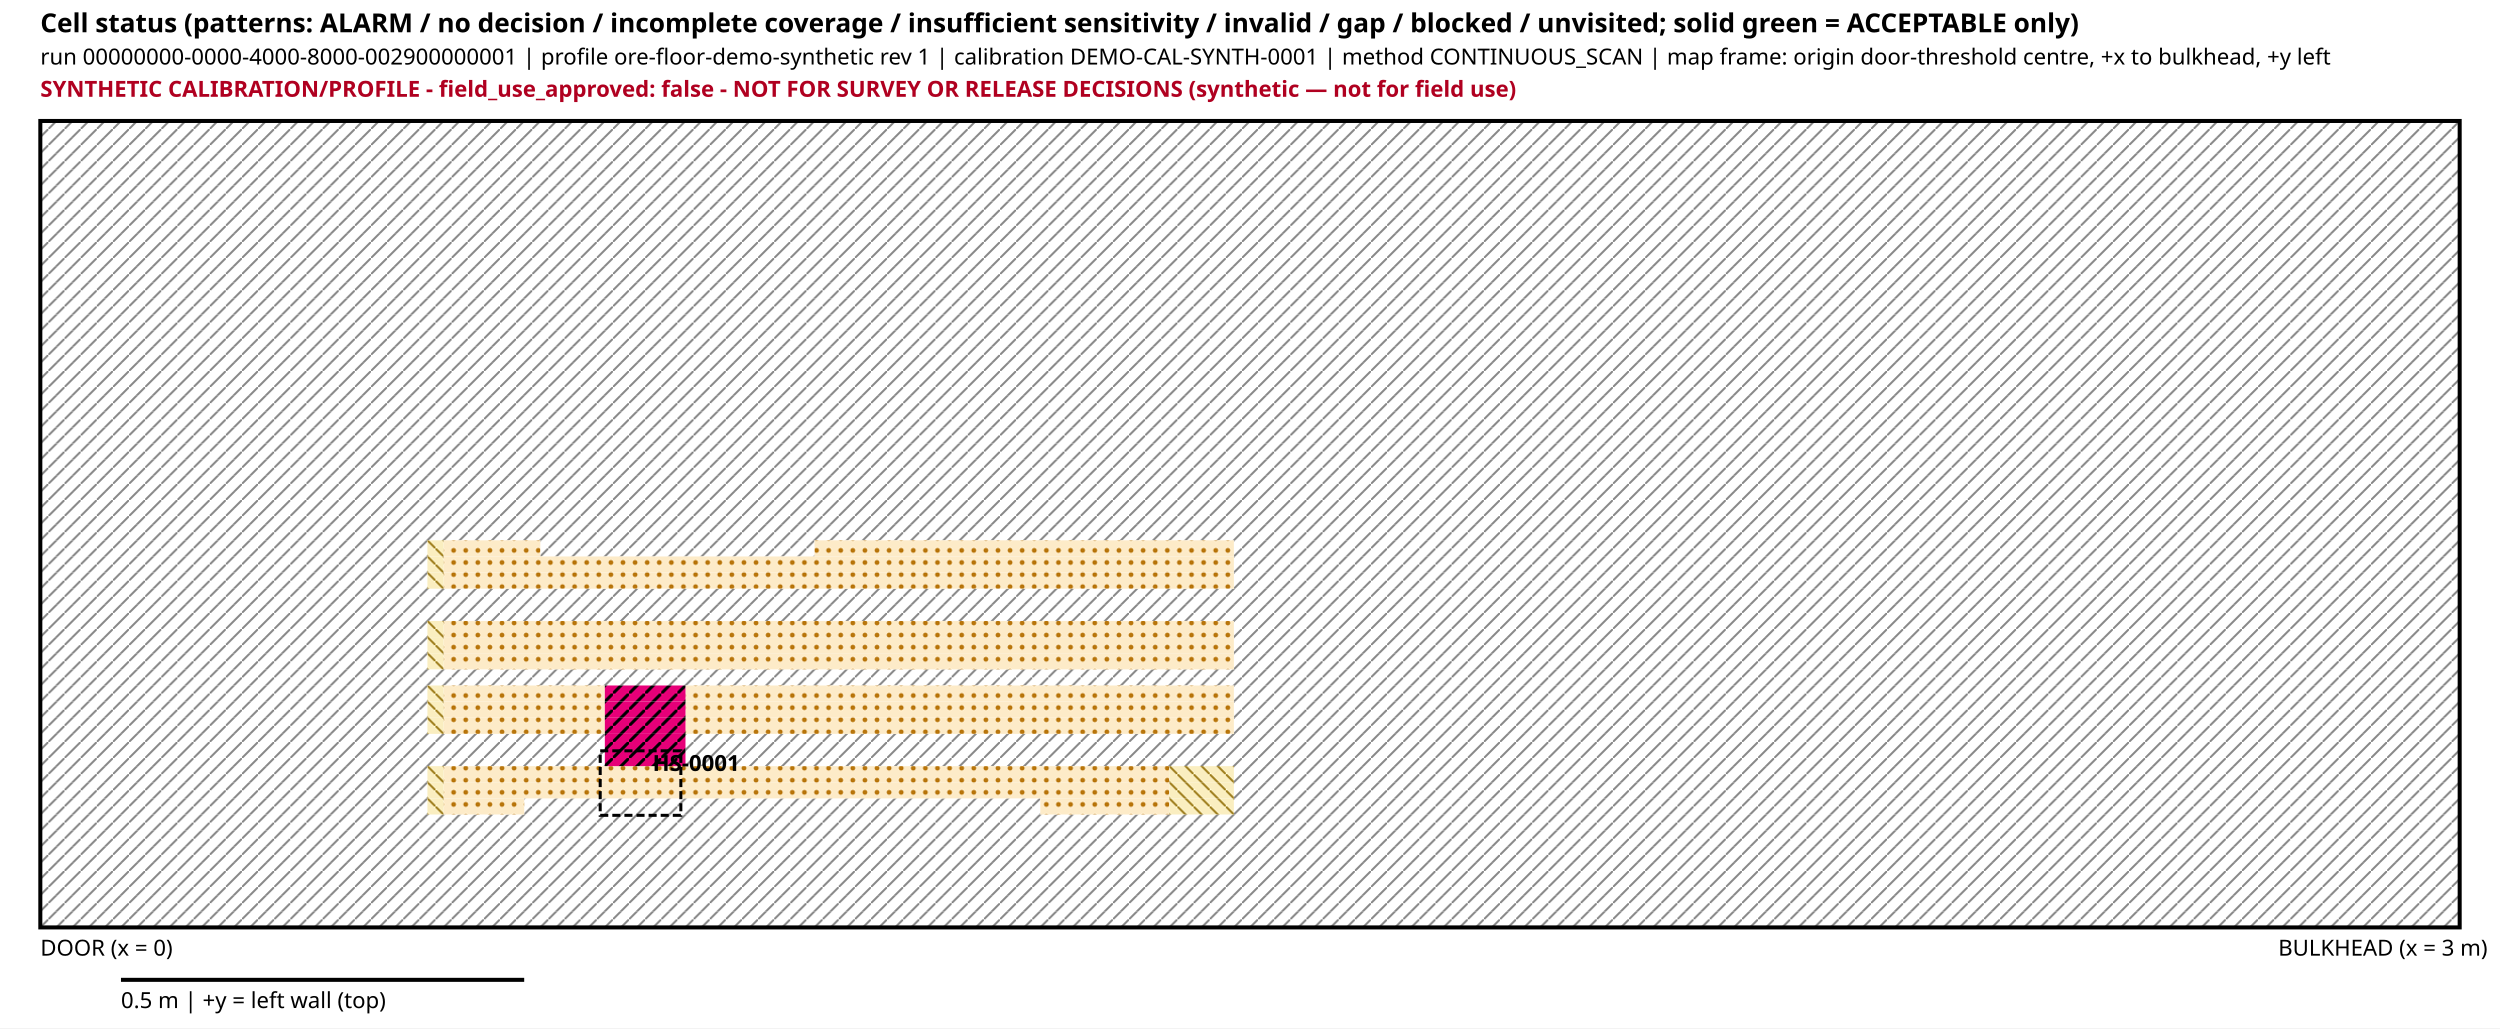
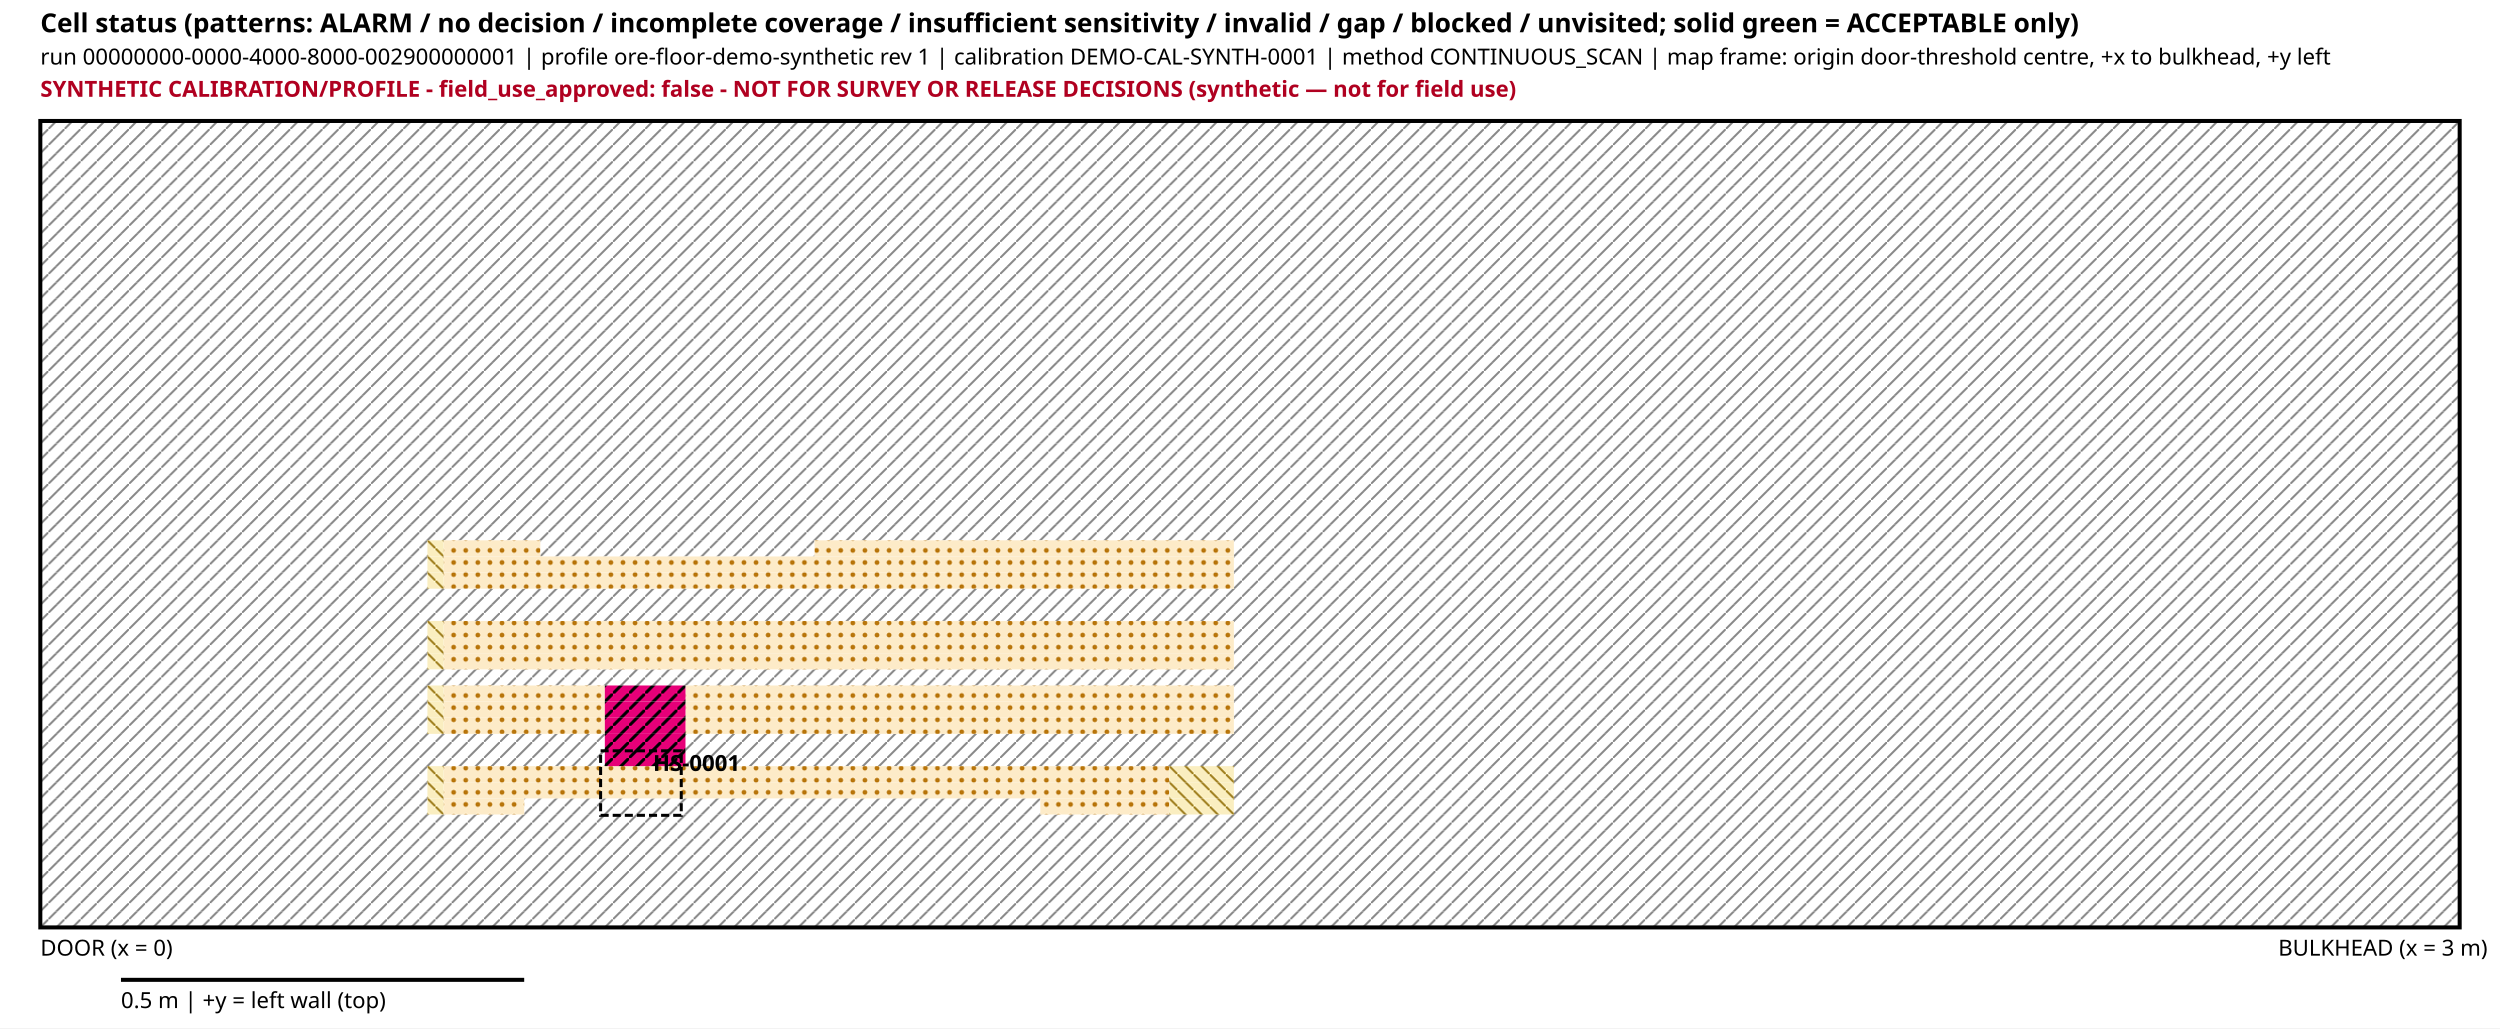
<svg xmlns="http://www.w3.org/2000/svg" width="1240" height="510" viewBox="0 0 1240 510" font-family="sans-serif" font-size="11">
  <defs>
    <pattern id="p-UNVISITED" width="8" height="8" patternUnits="userSpaceOnUse">
      <rect width="8" height="8" fill="#fff" />
      <path d="M0 8L8 0" stroke="#888" stroke-width="1" />
    </pattern>
    <pattern id="p-INVALID_DATA" width="8" height="8" patternUnits="userSpaceOnUse">
      <rect width="8" height="8" fill="#f6d5d5" />
      <path d="M0 0L8 8M0 8L8 0" stroke="#c83c3c" stroke-width="1" />
    </pattern>
    <pattern id="p-INSUFFICIENT_SENSITIVITY" width="6" height="6" patternUnits="userSpaceOnUse">
      <rect width="6" height="6" fill="#fdebc8" />
      <circle cx="3" cy="3" r="1.2" fill="#b9770e" />
    </pattern>
    <pattern id="p-BLOCKED" width="8" height="8" patternUnits="userSpaceOnUse">
      <rect width="8" height="8" fill="#e4dcf0" />
      <path d="M0 4H8" stroke="#785aa0" stroke-width="2" />
    </pattern>
    <pattern id="p-EXCLUDED" width="8" height="8" patternUnits="userSpaceOnUse">
      <rect width="8" height="8" fill="#5a5a5a" />
    </pattern>
    <pattern id="p-ACCEPTABLE" width="8" height="8" patternUnits="userSpaceOnUse">
      <rect width="8" height="8" fill="#2e8b57" />
    </pattern>
    <pattern id="p-NO_DECISION" width="8" height="8" patternUnits="userSpaceOnUse">
      <rect width="8" height="8" fill="#e6e6f2" />
      <path d="M0 4H8M4 0V8" stroke="#6a6aa0" stroke-width="1" />
    </pattern>
    <pattern id="p-INCOMPLETE_COVERAGE" width="8" height="8" patternUnits="userSpaceOnUse">
      <rect width="8" height="8" fill="#faeec0" />
      <path d="M0 0L8 8" stroke="#a08020" stroke-width="1" />
    </pattern>
    <pattern id="p-ALARM" width="8" height="8" patternUnits="userSpaceOnUse">
      <rect width="8" height="8" fill="#e60078" />
      <path d="M0 8L8 0" stroke="#000" stroke-width="1.5" />
    </pattern>
    <pattern id="p-ACQUISITION_GAP" width="8" height="8" patternUnits="userSpaceOnUse">
      <rect width="8" height="8" fill="#ddd" />
      <circle cx="4" cy="4" r="2" fill="#666" />
    </pattern>
  </defs>
  <rect width="1240" height="510" fill="#fff" />
  <text x="20" y="16" font-size="13" font-weight="bold">Cell status (patterns: ALARM / no decision / incomplete coverage / insufficient sensitivity / invalid / gap / blocked / unvisited; solid green = ACCEPTABLE only)</text>
  <text x="20" y="32">run 00000000-0000-4000-8000-002900000001 | profile ore-floor-demo-synthetic rev 1 | calibration DEMO-CAL-SYNTH-0001 | method CONTINUOUS_SCAN | map frame: origin door-threshold centre, +x to bulkhead, +y left</text>
  <text x="20" y="48" fill="#b00020" font-weight="bold">SYNTHETIC CALIBRATION/PROFILE - field_use_approved: false - NOT FOR SURVEY OR RELEASE DECISIONS (synthetic — not for field use)</text>
  <rect x="20.0" y="452.0" width="1200.0" height="8.0" fill="url(#p-UNVISITED)" />
  <rect x="20.0" y="444.0" width="1200.0" height="8.0" fill="url(#p-UNVISITED)" />
  <rect x="20.0" y="436.0" width="1200.0" height="8.0" fill="url(#p-UNVISITED)" />
  <rect x="20.0" y="428.0" width="1200.0" height="8.0" fill="url(#p-UNVISITED)" />
  <rect x="20.0" y="420.0" width="1200.0" height="8.0" fill="url(#p-UNVISITED)" />
  <rect x="20.0" y="412.0" width="1200.0" height="8.0" fill="url(#p-UNVISITED)" />
  <rect x="20.0" y="404.0" width="1200.0" height="8.0" fill="url(#p-UNVISITED)" />
  <rect x="20.0" y="396.0" width="192.0" height="8.0" fill="url(#p-UNVISITED)" />
  <rect x="260.0" y="396.0" width="256.0" height="8.0" fill="url(#p-UNVISITED)" />
  <rect x="612.0" y="396.0" width="608.0" height="8.0" fill="url(#p-UNVISITED)" />
  <rect x="20.0" y="388.0" width="192.0" height="8.0" fill="url(#p-UNVISITED)" />
  <rect x="612.0" y="388.0" width="608.0" height="8.0" fill="url(#p-UNVISITED)" />
  <rect x="20.0" y="380.0" width="192.0" height="8.0" fill="url(#p-UNVISITED)" />
  <rect x="612.0" y="380.0" width="608.0" height="8.0" fill="url(#p-UNVISITED)" />
  <rect x="20.0" y="372.0" width="280.0" height="8.0" fill="url(#p-UNVISITED)" />
  <rect x="340.0" y="372.0" width="880.0" height="8.0" fill="url(#p-UNVISITED)" />
  <rect x="20.0" y="364.0" width="280.0" height="8.0" fill="url(#p-UNVISITED)" />
  <rect x="340.0" y="364.0" width="880.0" height="8.0" fill="url(#p-UNVISITED)" />
  <rect x="20.0" y="356.0" width="192.0" height="8.0" fill="url(#p-UNVISITED)" />
  <rect x="612.0" y="356.0" width="608.0" height="8.0" fill="url(#p-UNVISITED)" />
  <rect x="20.0" y="348.0" width="192.0" height="8.0" fill="url(#p-UNVISITED)" />
  <rect x="612.0" y="348.0" width="608.0" height="8.0" fill="url(#p-UNVISITED)" />
  <rect x="20.0" y="340.0" width="192.0" height="8.0" fill="url(#p-UNVISITED)" />
  <rect x="612.0" y="340.0" width="608.0" height="8.0" fill="url(#p-UNVISITED)" />
  <rect x="20.0" y="332.0" width="1200.0" height="8.0" fill="url(#p-UNVISITED)" />
  <rect x="20.0" y="324.0" width="192.0" height="8.0" fill="url(#p-UNVISITED)" />
  <rect x="612.0" y="324.0" width="608.0" height="8.0" fill="url(#p-UNVISITED)" />
  <rect x="20.0" y="316.0" width="192.0" height="8.0" fill="url(#p-UNVISITED)" />
  <rect x="612.0" y="316.0" width="608.0" height="8.0" fill="url(#p-UNVISITED)" />
  <rect x="20.0" y="308.0" width="192.0" height="8.0" fill="url(#p-UNVISITED)" />
  <rect x="612.0" y="308.0" width="608.0" height="8.0" fill="url(#p-UNVISITED)" />
  <rect x="20.0" y="300.0" width="1200.0" height="8.0" fill="url(#p-UNVISITED)" />
  <rect x="20.0" y="292.0" width="1200.0" height="8.0" fill="url(#p-UNVISITED)" />
  <rect x="20.0" y="284.0" width="192.0" height="8.0" fill="url(#p-UNVISITED)" />
  <rect x="612.0" y="284.0" width="608.0" height="8.0" fill="url(#p-UNVISITED)" />
  <rect x="20.0" y="276.0" width="192.0" height="8.0" fill="url(#p-UNVISITED)" />
  <rect x="612.0" y="276.0" width="608.0" height="8.0" fill="url(#p-UNVISITED)" />
  <rect x="20.0" y="268.0" width="192.0" height="8.0" fill="url(#p-UNVISITED)" />
  <rect x="268.0" y="268.0" width="136.0" height="8.0" fill="url(#p-UNVISITED)" />
  <rect x="612.0" y="268.0" width="608.0" height="8.0" fill="url(#p-UNVISITED)" />
  <rect x="20.0" y="260.0" width="1200.0" height="8.0" fill="url(#p-UNVISITED)" />
  <rect x="20.0" y="252.0" width="1200.0" height="8.0" fill="url(#p-UNVISITED)" />
  <rect x="20.0" y="244.0" width="1200.0" height="8.0" fill="url(#p-UNVISITED)" />
  <rect x="20.0" y="236.0" width="1200.0" height="8.0" fill="url(#p-UNVISITED)" />
  <rect x="20.0" y="228.0" width="1200.0" height="8.0" fill="url(#p-UNVISITED)" />
  <rect x="20.0" y="220.0" width="1200.0" height="8.0" fill="url(#p-UNVISITED)" />
  <rect x="20.0" y="212.0" width="1200.0" height="8.0" fill="url(#p-UNVISITED)" />
  <rect x="20.0" y="204.0" width="1200.0" height="8.0" fill="url(#p-UNVISITED)" />
  <rect x="20.0" y="196.0" width="1200.0" height="8.0" fill="url(#p-UNVISITED)" />
  <rect x="20.0" y="188.0" width="1200.0" height="8.0" fill="url(#p-UNVISITED)" />
  <rect x="20.0" y="180.0" width="1200.0" height="8.0" fill="url(#p-UNVISITED)" />
  <rect x="20.0" y="172.0" width="1200.0" height="8.0" fill="url(#p-UNVISITED)" />
  <rect x="20.0" y="164.0" width="1200.0" height="8.0" fill="url(#p-UNVISITED)" />
  <rect x="20.0" y="156.0" width="1200.0" height="8.0" fill="url(#p-UNVISITED)" />
  <rect x="20.0" y="148.0" width="1200.0" height="8.0" fill="url(#p-UNVISITED)" />
  <rect x="20.0" y="140.0" width="1200.0" height="8.0" fill="url(#p-UNVISITED)" />
  <rect x="20.0" y="132.0" width="1200.0" height="8.0" fill="url(#p-UNVISITED)" />
  <rect x="20.0" y="124.0" width="1200.0" height="8.0" fill="url(#p-UNVISITED)" />
  <rect x="20.0" y="116.0" width="1200.0" height="8.0" fill="url(#p-UNVISITED)" />
  <rect x="20.0" y="108.0" width="1200.0" height="8.0" fill="url(#p-UNVISITED)" />
  <rect x="20.0" y="100.0" width="1200.0" height="8.0" fill="url(#p-UNVISITED)" />
  <rect x="20.0" y="92.0" width="1200.0" height="8.0" fill="url(#p-UNVISITED)" />
  <rect x="20.0" y="84.0" width="1200.0" height="8.0" fill="url(#p-UNVISITED)" />
  <rect x="20.0" y="76.0" width="1200.0" height="8.0" fill="url(#p-UNVISITED)" />
  <rect x="20.0" y="68.0" width="1200.0" height="8.0" fill="url(#p-UNVISITED)" />
  <rect x="20.0" y="60.0" width="1200.0" height="8.0" fill="url(#p-UNVISITED)" />
  <rect x="220.0" y="396.0" width="40.0" height="8.0" fill="url(#p-INSUFFICIENT_SENSITIVITY)" />
  <rect x="516.0" y="396.0" width="64.0" height="8.0" fill="url(#p-INSUFFICIENT_SENSITIVITY)" />
  <rect x="220.0" y="388.0" width="360.0" height="8.0" fill="url(#p-INSUFFICIENT_SENSITIVITY)" />
  <rect x="220.0" y="380.0" width="360.0" height="8.0" fill="url(#p-INSUFFICIENT_SENSITIVITY)" />
  <rect x="220.0" y="356.0" width="80.0" height="8.0" fill="url(#p-INSUFFICIENT_SENSITIVITY)" />
  <rect x="340.0" y="356.0" width="272.0" height="8.0" fill="url(#p-INSUFFICIENT_SENSITIVITY)" />
  <rect x="220.0" y="348.0" width="80.0" height="8.0" fill="url(#p-INSUFFICIENT_SENSITIVITY)" />
  <rect x="340.0" y="348.0" width="272.0" height="8.0" fill="url(#p-INSUFFICIENT_SENSITIVITY)" />
  <rect x="220.0" y="340.0" width="80.0" height="8.0" fill="url(#p-INSUFFICIENT_SENSITIVITY)" />
  <rect x="340.0" y="340.0" width="272.0" height="8.0" fill="url(#p-INSUFFICIENT_SENSITIVITY)" />
  <rect x="220.0" y="324.0" width="392.0" height="8.0" fill="url(#p-INSUFFICIENT_SENSITIVITY)" />
  <rect x="220.0" y="316.0" width="392.0" height="8.0" fill="url(#p-INSUFFICIENT_SENSITIVITY)" />
  <rect x="220.0" y="308.0" width="392.0" height="8.0" fill="url(#p-INSUFFICIENT_SENSITIVITY)" />
  <rect x="220.0" y="284.0" width="392.0" height="8.0" fill="url(#p-INSUFFICIENT_SENSITIVITY)" />
  <rect x="220.0" y="276.0" width="392.0" height="8.0" fill="url(#p-INSUFFICIENT_SENSITIVITY)" />
  <rect x="220.0" y="268.0" width="48.0" height="8.0" fill="url(#p-INSUFFICIENT_SENSITIVITY)" />
  <rect x="404.0" y="268.0" width="208.0" height="8.0" fill="url(#p-INSUFFICIENT_SENSITIVITY)" />
  <rect x="212.0" y="396.0" width="8.0" height="8.0" fill="url(#p-INCOMPLETE_COVERAGE)" />
  <rect x="580.0" y="396.0" width="32.0" height="8.0" fill="url(#p-INCOMPLETE_COVERAGE)" />
  <rect x="212.0" y="388.0" width="8.0" height="8.0" fill="url(#p-INCOMPLETE_COVERAGE)" />
  <rect x="580.0" y="388.0" width="32.0" height="8.0" fill="url(#p-INCOMPLETE_COVERAGE)" />
  <rect x="212.0" y="380.0" width="8.0" height="8.0" fill="url(#p-INCOMPLETE_COVERAGE)" />
  <rect x="580.0" y="380.0" width="32.0" height="8.0" fill="url(#p-INCOMPLETE_COVERAGE)" />
  <rect x="212.0" y="356.0" width="8.0" height="8.0" fill="url(#p-INCOMPLETE_COVERAGE)" />
  <rect x="212.0" y="348.0" width="8.0" height="8.0" fill="url(#p-INCOMPLETE_COVERAGE)" />
  <rect x="212.0" y="340.0" width="8.0" height="8.0" fill="url(#p-INCOMPLETE_COVERAGE)" />
  <rect x="212.0" y="324.0" width="8.0" height="8.0" fill="url(#p-INCOMPLETE_COVERAGE)" />
  <rect x="212.0" y="316.0" width="8.0" height="8.0" fill="url(#p-INCOMPLETE_COVERAGE)" />
  <rect x="212.0" y="308.0" width="8.0" height="8.0" fill="url(#p-INCOMPLETE_COVERAGE)" />
  <rect x="212.0" y="284.0" width="8.0" height="8.0" fill="url(#p-INCOMPLETE_COVERAGE)" />
  <rect x="212.0" y="276.0" width="8.0" height="8.0" fill="url(#p-INCOMPLETE_COVERAGE)" />
  <rect x="212.0" y="268.0" width="8.0" height="8.0" fill="url(#p-INCOMPLETE_COVERAGE)" />
  <rect x="300.0" y="372.0" width="40.0" height="8.0" fill="url(#p-ALARM)" />
  <rect x="300.0" y="364.0" width="40.0" height="8.0" fill="url(#p-ALARM)" />
  <rect x="300.0" y="356.0" width="40.0" height="8.0" fill="url(#p-ALARM)" />
  <rect x="300.0" y="348.0" width="40.0" height="8.0" fill="url(#p-ALARM)" />
  <rect x="300.0" y="340.0" width="40.0" height="8.0" fill="url(#p-ALARM)" />
  <rect x="20.0" y="60.0" width="1200.0" height="400.0" fill="none" stroke="#000" stroke-width="2" />
  <text x="20.0" y="474.0">DOOR (x = 0)</text>
  <text x="1130.0" y="474.0">BULKHEAD (x = 3 m)</text>
  <line x1="60.0" y1="486.0" x2="260.0" y2="486.0" stroke="#000" stroke-width="2" />
  <text x="60.0" y="500.0">0.5 m | +y = left wall (top)</text>
-   <polygon points="297.7,404.4 337.7,404.4 337.7,372.4 297.7,372.4" fill="none" stroke="#000" stroke-width="1.5" stroke-dasharray="4 2" />
-   <text x="323.7" y="382.4" font-weight="bold">HS-0001</text>
+   <polygon points="297.9,404.4 337.9,404.4 337.9,372.4 297.9,372.4" fill="none" stroke="#000" stroke-width="1.5" stroke-dasharray="4 2" />
+   <text x="323.9" y="382.4" font-weight="bold">HS-0001</text>
</svg>
